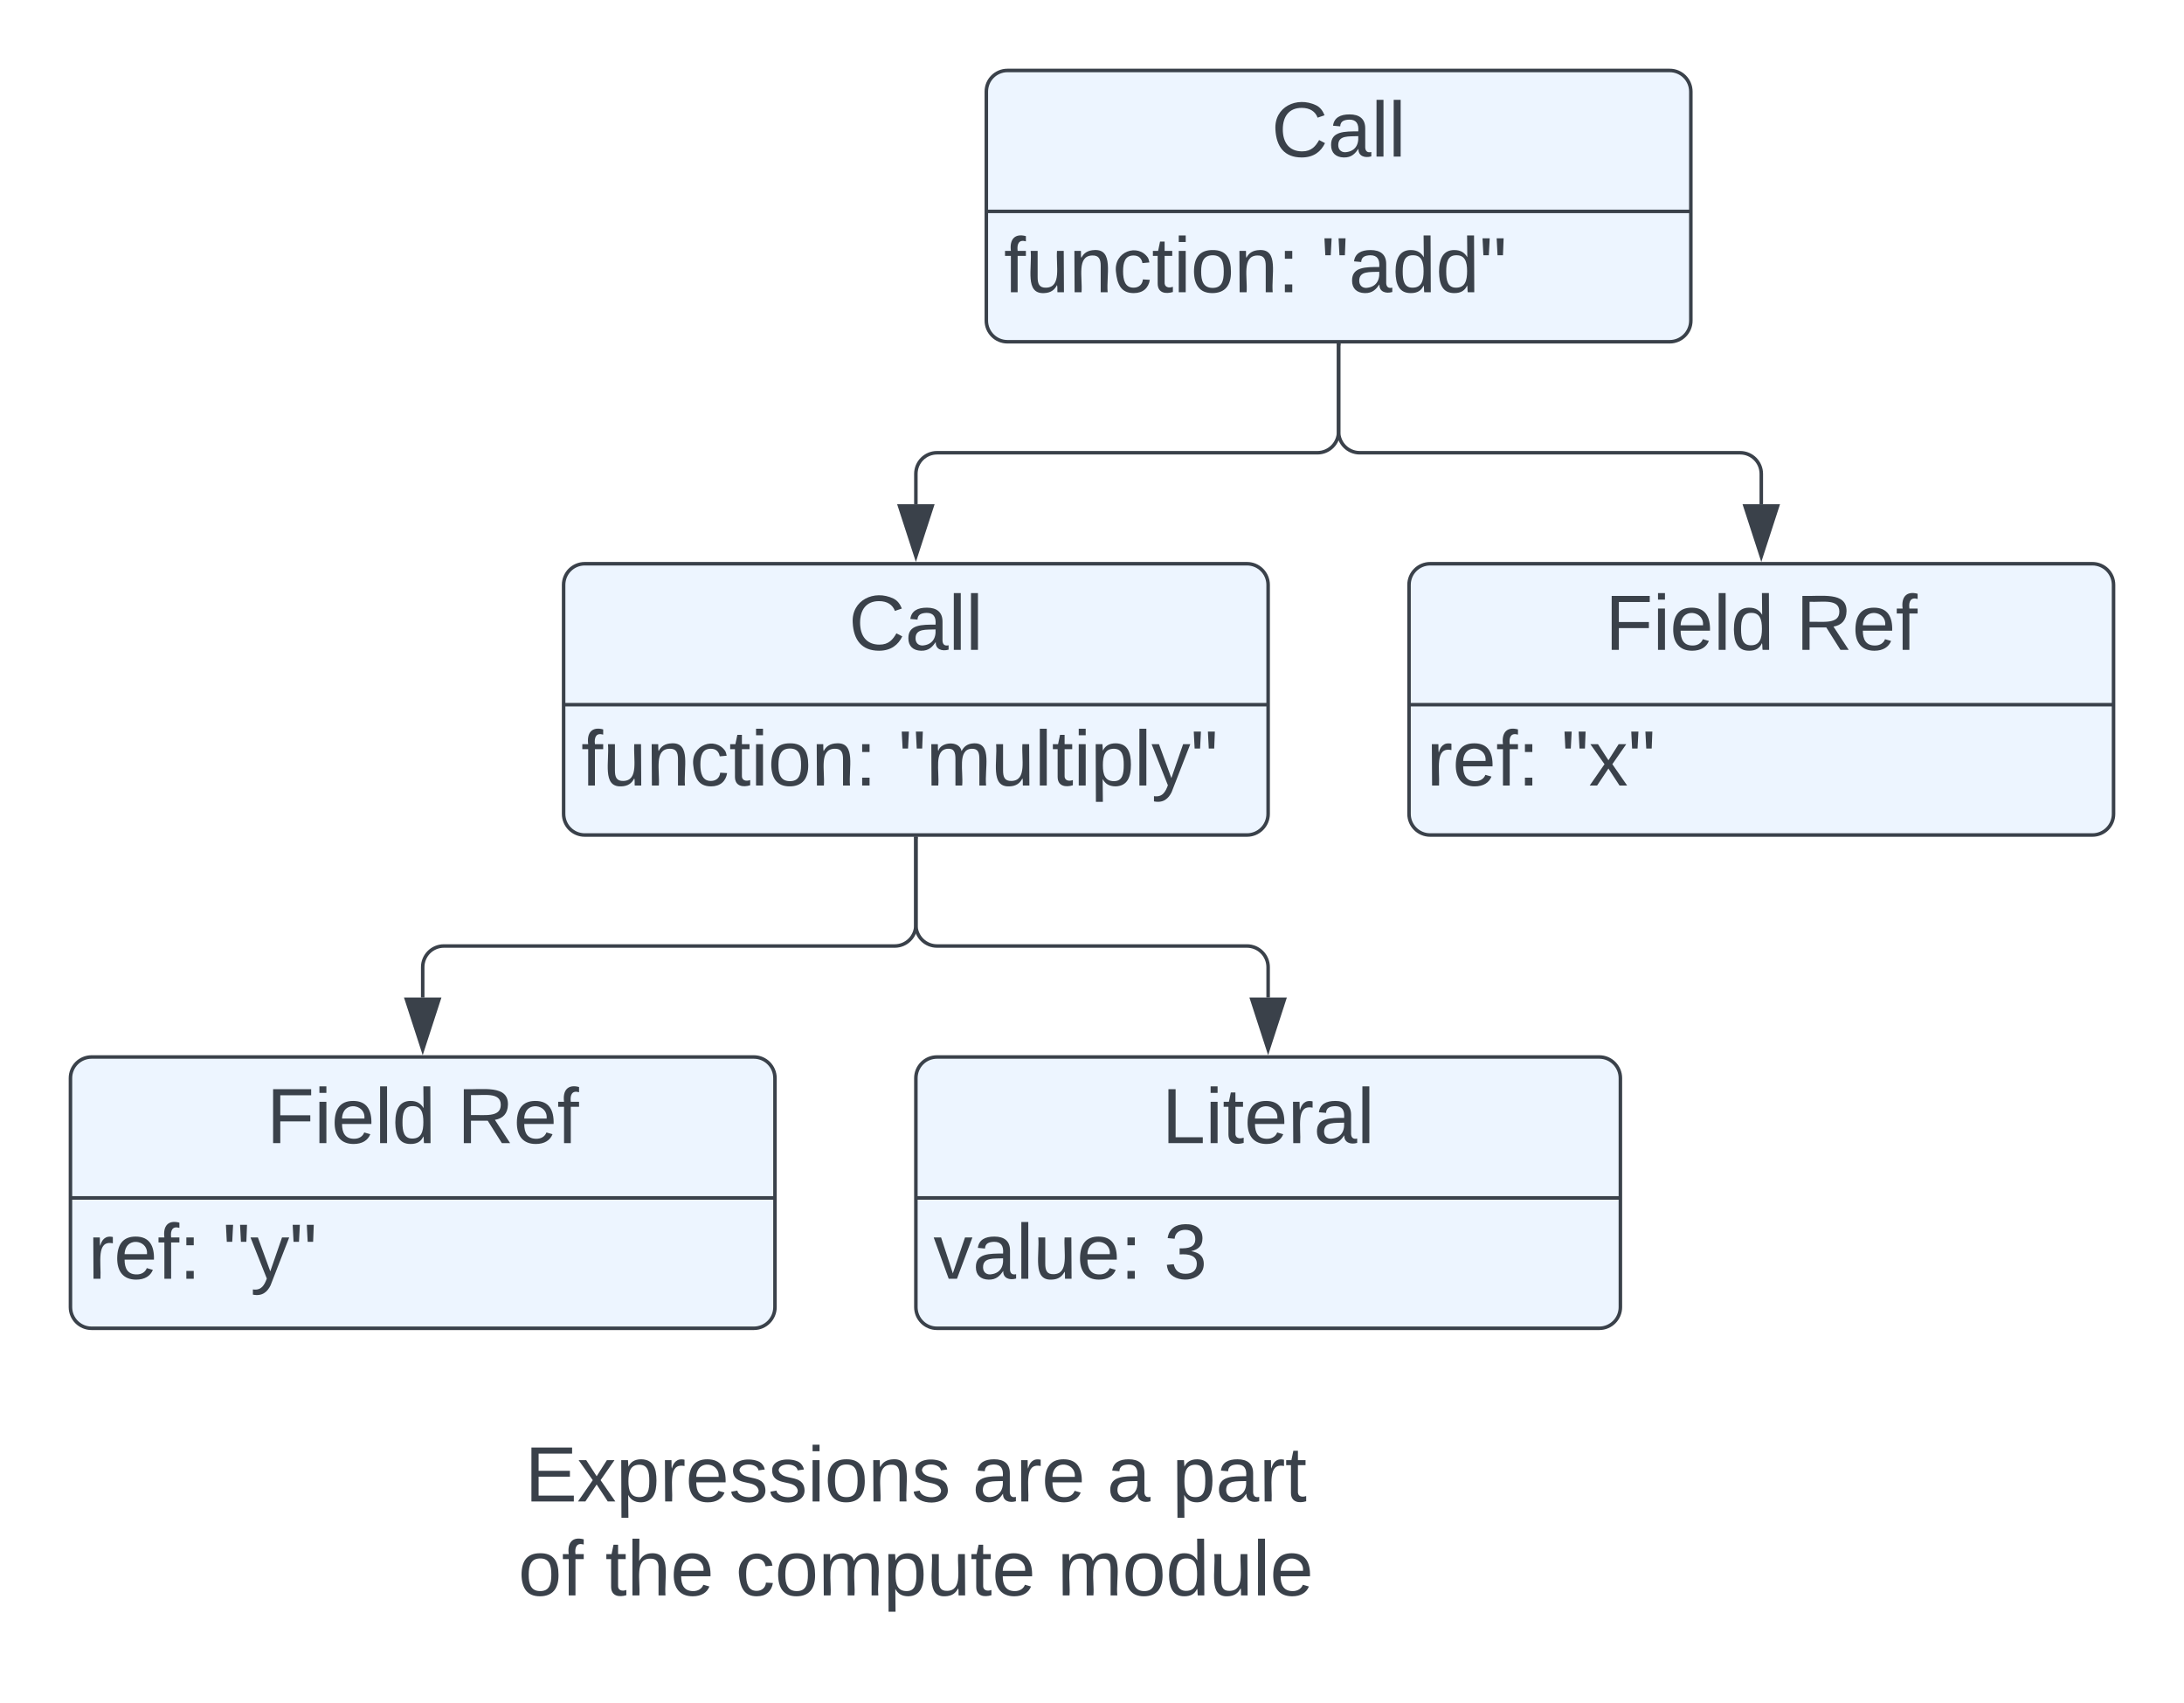
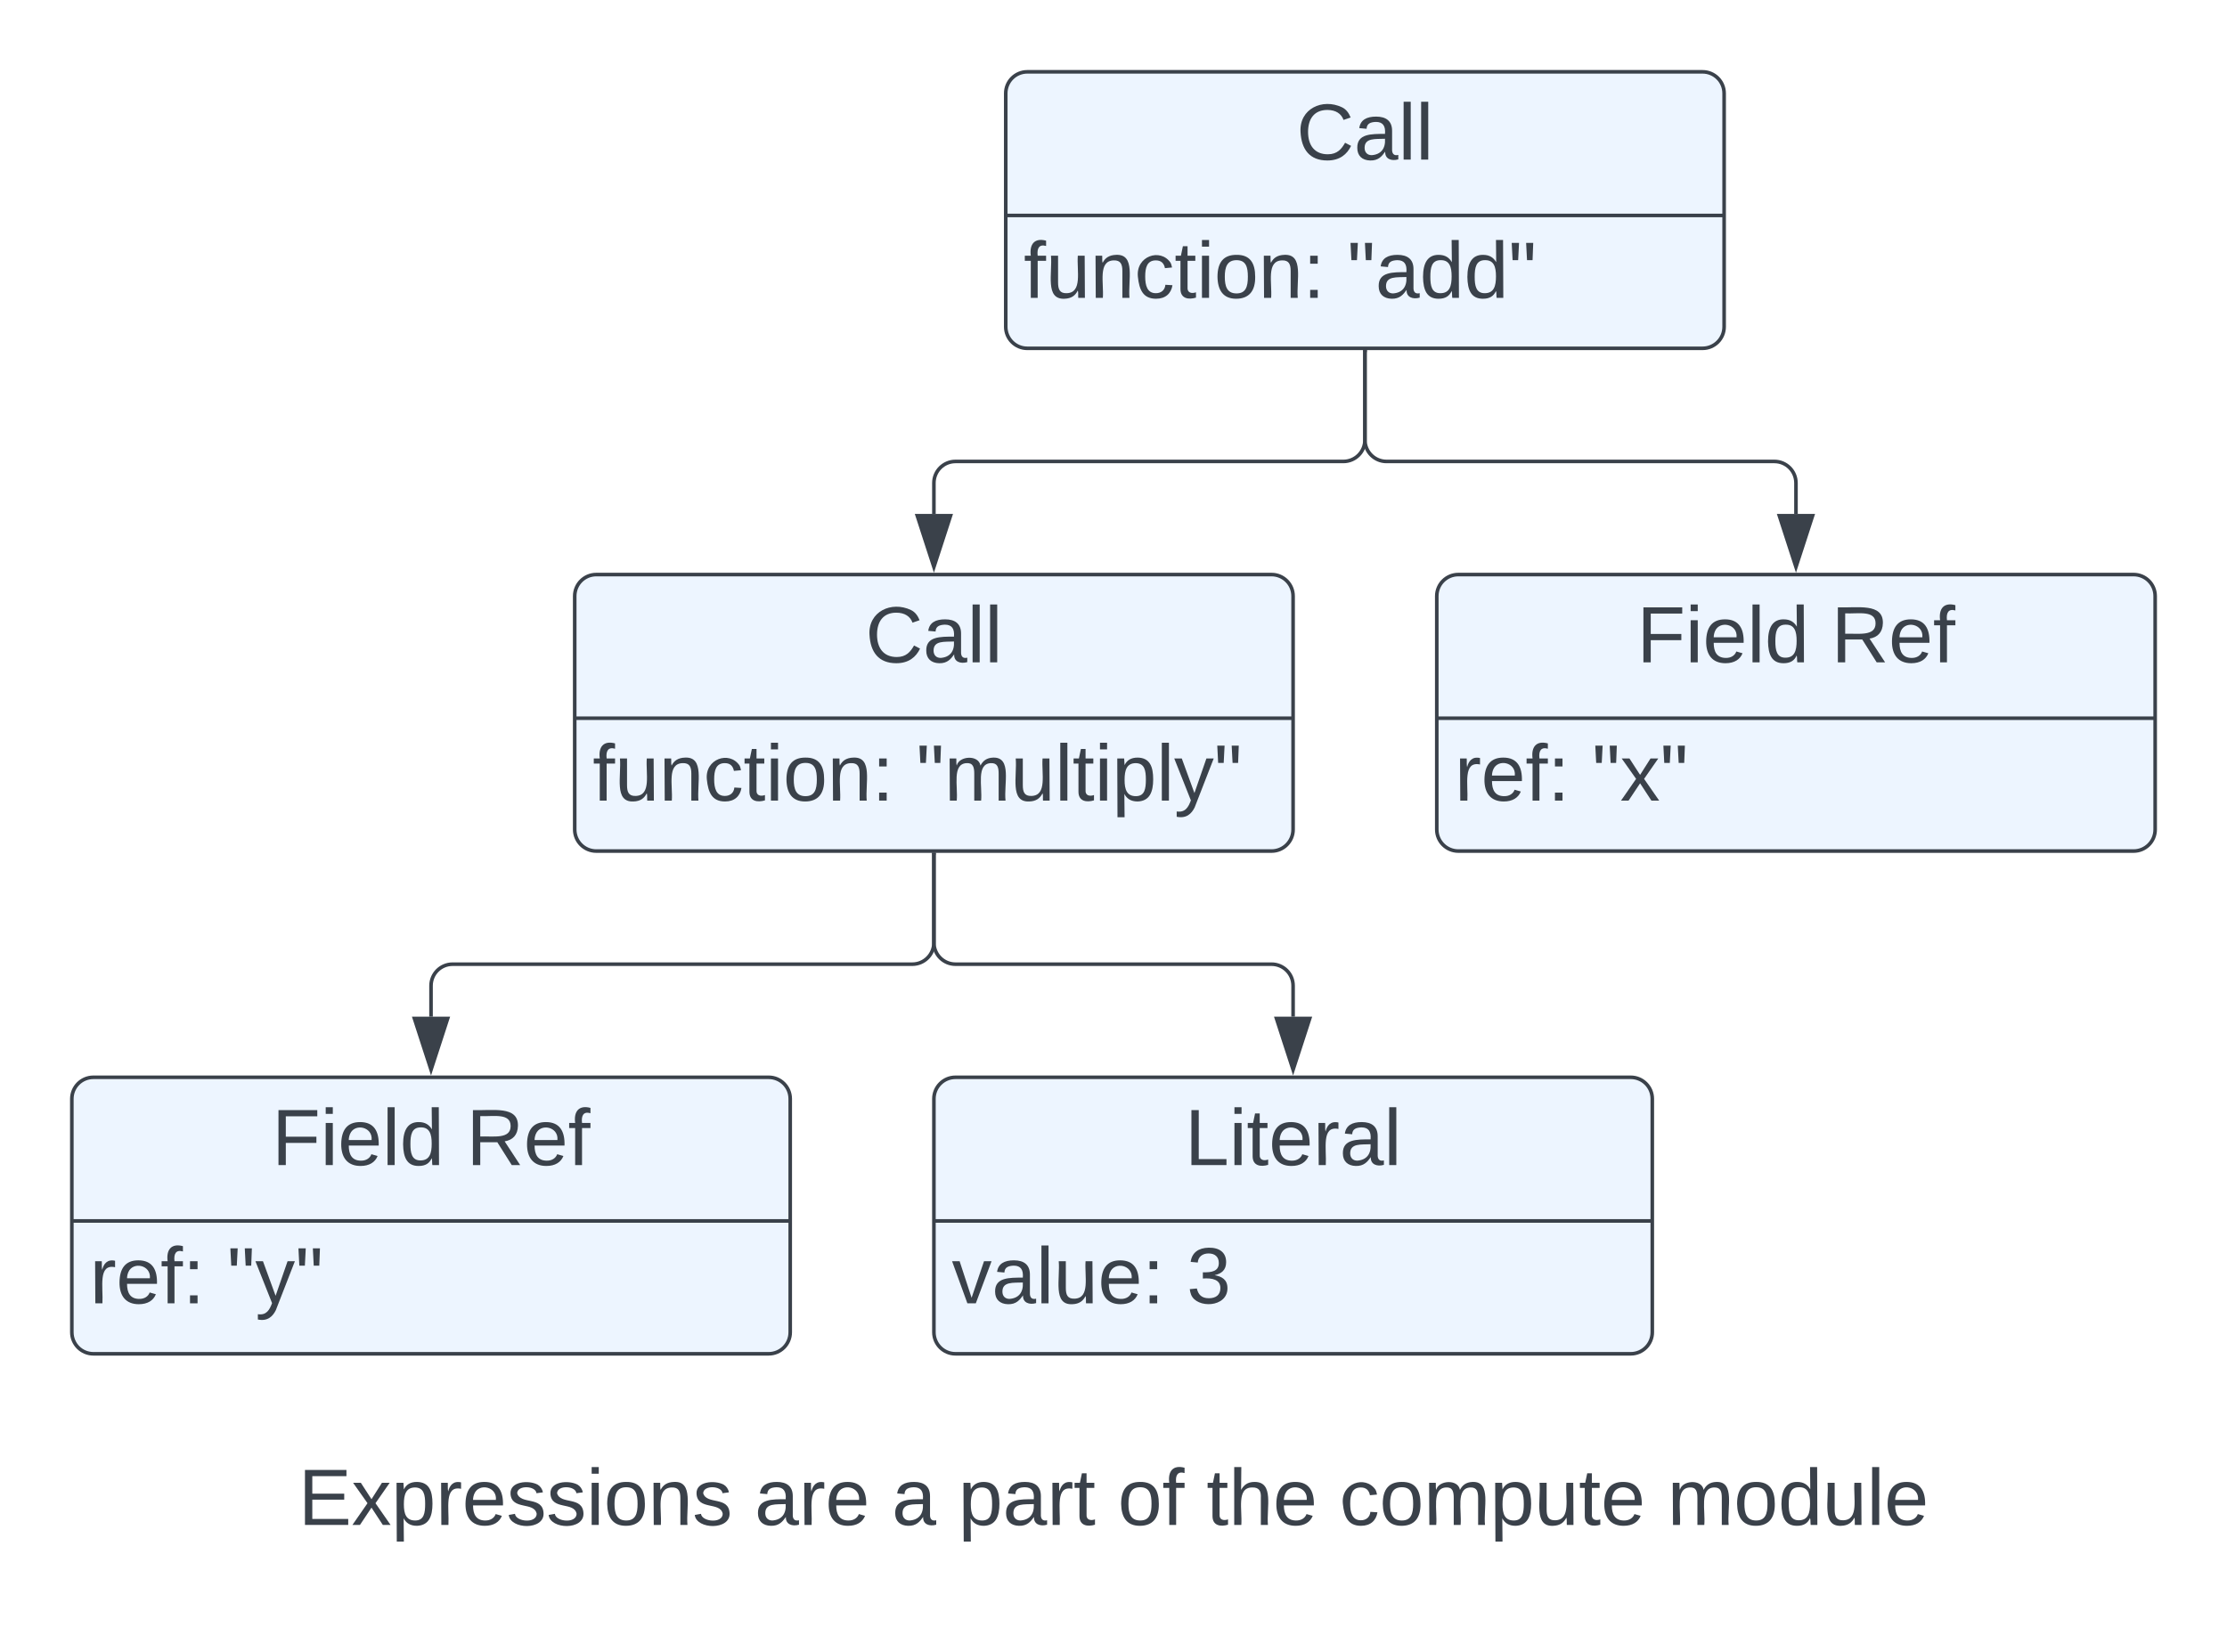
- <svg xmlns="http://www.w3.org/2000/svg" xmlns:ns1="lucid" xmlns:xlink="http://www.w3.org/1999/xlink" width="620" height="483.33">
+ <svg xmlns="http://www.w3.org/2000/svg" xmlns:ns1="lucid" xmlns:xlink="http://www.w3.org/1999/xlink" width="620" height="460">
  <g transform="translate(-20 -140)" ns1:page-tab-id="0_0">
    <path d="M0 0h1760v1360H0z" fill="#fff" />
    <path d="M300 166a6 6 0 0 1 6-6h188a6 6 0 0 1 6 6v65a6 6 0 0 1-6 6H306a6 6 0 0 1-6-6z" fill="#edf5ff" />
    <path d="M300 166a6 6 0 0 1 6-6h188a6 6 0 0 1 6 6v65a6 6 0 0 1-6 6H306a6 6 0 0 1-6-6zM300 200h200" stroke="#3a414a" fill="none" />
    <use xlink:href="#a" transform="matrix(1,0,0,1,310,160) translate(70.95679 24.44444)" />
    <use xlink:href="#b" transform="matrix(1,0,0,1,305,202.5) translate(0 20.44444)" />
    <use xlink:href="#c" transform="matrix(1,0,0,1,305,202.5) translate(90.06173 20.44444)" />
    <path d="M180 306a6 6 0 0 1 6-6h188a6 6 0 0 1 6 6v65a6 6 0 0 1-6 6H186a6 6 0 0 1-6-6z" fill="#edf5ff" />
    <path d="M180 306a6 6 0 0 1 6-6h188a6 6 0 0 1 6 6v65a6 6 0 0 1-6 6H186a6 6 0 0 1-6-6zM180 340h200" stroke="#3a414a" fill="none" />
    <use xlink:href="#a" transform="matrix(1,0,0,1,190,300) translate(70.95679 24.44444)" />
    <use xlink:href="#b" transform="matrix(1,0,0,1,185,342.5) translate(0 20.44444)" />
    <use xlink:href="#d" transform="matrix(1,0,0,1,185,342.5) translate(90.06173 20.44444)" />
    <path d="M420 306a6 6 0 0 1 6-6h188a6 6 0 0 1 6 6v65a6 6 0 0 1-6 6H426a6 6 0 0 1-6-6z" fill="#edf5ff" />
    <path d="M420 306a6 6 0 0 1 6-6h188a6 6 0 0 1 6 6v65a6 6 0 0 1-6 6H426a6 6 0 0 1-6-6zM420 340h200" stroke="#3a414a" fill="none" />
    <use xlink:href="#e" transform="matrix(1,0,0,1,430,300) translate(45.67901 24.44444)" />
    <use xlink:href="#f" transform="matrix(1,0,0,1,430,300) translate(99.81481 24.44444)" />
    <use xlink:href="#g" transform="matrix(1,0,0,1,425,342.5) translate(0 20.44444)" />
    <use xlink:href="#h" transform="matrix(1,0,0,1,425,342.5) translate(38.20988 20.44444)" />
    <path d="M40 446a6 6 0 0 1 6-6h188a6 6 0 0 1 6 6v65a6 6 0 0 1-6 6H46a6 6 0 0 1-6-6z" fill="#edf5ff" />
    <path d="M40 446a6 6 0 0 1 6-6h188a6 6 0 0 1 6 6v65a6 6 0 0 1-6 6H46a6 6 0 0 1-6-6zM40 480h200" stroke="#3a414a" fill="none" />
    <use xlink:href="#e" transform="matrix(1,0,0,1,50,440) translate(45.67901 24.44444)" />
    <use xlink:href="#f" transform="matrix(1,0,0,1,50,440) translate(99.81481 24.44444)" />
    <use xlink:href="#g" transform="matrix(1,0,0,1,45,482.5) translate(0 20.44444)" />
    <use xlink:href="#i" transform="matrix(1,0,0,1,45,482.5) translate(38.20988 20.44444)" />
    <path d="M280 446a6 6 0 0 1 6-6h188a6 6 0 0 1 6 6v65a6 6 0 0 1-6 6H286a6 6 0 0 1-6-6z" fill="#edf5ff" />
    <path d="M280 446a6 6 0 0 1 6-6h188a6 6 0 0 1 6 6v65a6 6 0 0 1-6 6H286a6 6 0 0 1-6-6zM280 480h200" stroke="#3a414a" fill="none" />
    <use xlink:href="#j" transform="matrix(1,0,0,1,290,440) translate(59.84568 24.44444)" />
    <use xlink:href="#k" transform="matrix(1,0,0,1,285,482.5) translate(0 20.44444)" />
    <use xlink:href="#l" transform="matrix(1,0,0,1,285,482.5) translate(65.37037 20.44444)" />
    <path d="M400 238v24.5a6 6 0 0 1-6 6H286a6 6 0 0 0-6 6v8.62" stroke="#3a414a" fill="none" />
    <path d="M400.5 238h-1v-.5h1z" stroke="#3a414a" stroke-width=".05" fill="#3a414a" />
    <path d="M280 297.88l-4.63-14.26h9.26z" stroke="#3a414a" fill="#3a414a" />
    <path d="M400 238v24.5a6 6 0 0 0 6 6h108a6 6 0 0 1 6 6v8.62" stroke="#3a414a" fill="none" />
    <path d="M400.5 238h-1v-.5h1z" stroke="#3a414a" stroke-width=".05" fill="#3a414a" />
    <path d="M520 297.88l-4.63-14.26h9.26z" stroke="#3a414a" fill="#3a414a" />
    <path d="M280 378v24.5a6 6 0 0 1-6 6H146a6 6 0 0 0-6 6v8.62" stroke="#3a414a" fill="none" />
    <path d="M280.5 378h-1v-.5h1z" stroke="#3a414a" stroke-width=".05" fill="#3a414a" />
    <path d="M140 437.88l-4.63-14.26h9.26z" stroke="#3a414a" fill="#3a414a" />
    <path d="M280 378v24.5a6 6 0 0 0 6 6h88a6 6 0 0 1 6 6v8.62" stroke="#3a414a" fill="none" />
    <path d="M280.5 378h-1v-.5h1z" stroke="#3a414a" stroke-width=".05" fill="#3a414a" />
    <path d="M380 437.88l-4.63-14.26h9.26z" stroke="#3a414a" fill="#3a414a" />
-     <path d="M160 546a6 6 0 0 1 6-6h228a6 6 0 0 1 6 6v51.33a6 6 0 0 1-6 6H166a6 6 0 0 1-6-6z" stroke="#000" stroke-opacity="0" fill="#fff" fill-opacity="0" />
+     <path d="M40 546a6 6 0 0 1 6-6h568a6 6 0 0 1 6 6v28a6 6 0 0 1-6 6H46a6 6 0 0 1-6-6z" stroke="#000" stroke-opacity="0" fill="#fff" fill-opacity="0" />
    <g>
-       <use xlink:href="#m" transform="matrix(1,0,0,1,165,545) translate(4.012346 21.15278)" />
-       <use xlink:href="#n" transform="matrix(1,0,0,1,165,545) translate(131.0494 21.15278)" />
-       <use xlink:href="#o" transform="matrix(1,0,0,1,165,545) translate(169.2593 21.15278)" />
-       <use xlink:href="#p" transform="matrix(1,0,0,1,165,545) translate(187.7778 21.15278)" />
-       <use xlink:href="#q" transform="matrix(1,0,0,1,165,545) translate(2.12963 47.81944)" />
-       <use xlink:href="#r" transform="matrix(1,0,0,1,165,545) translate(26.82099 47.81944)" />
-       <use xlink:href="#s" transform="matrix(1,0,0,1,165,545) translate(63.85802 47.81944)" />
-       <use xlink:href="#t" transform="matrix(1,0,0,1,165,545) translate(155.1543 47.81944)" />
+       <use xlink:href="#m" transform="matrix(1,0,0,1,45,545) translate(58.05556 19.65278)" />
+       <use xlink:href="#n" transform="matrix(1,0,0,1,45,545) translate(185.0926 19.65278)" />
+       <use xlink:href="#o" transform="matrix(1,0,0,1,45,545) translate(223.3025 19.65278)" />
+       <use xlink:href="#p" transform="matrix(1,0,0,1,45,545) translate(241.821 19.65278)" />
+       <use xlink:href="#q" transform="matrix(1,0,0,1,45,545) translate(286.2037 19.65278)" />
+       <use xlink:href="#r" transform="matrix(1,0,0,1,45,545) translate(310.8951 19.65278)" />
+       <use xlink:href="#s" transform="matrix(1,0,0,1,45,545) translate(347.9321 19.65278)" />
+       <use xlink:href="#t" transform="matrix(1,0,0,1,45,545) translate(439.2284 19.65278)" />
    </g>
    <defs>
      <path fill="#3a414a" d="M212-179c-10-28-35-45-73-45-59 0-87 40-87 99 0 60 29 101 89 101 43 0 62-24 78-52l27 14C228-24 195 4 139 4 59 4 22-46 18-125c-6-104 99-153 187-111 19 9 31 26 39 46" id="u" />
      <path fill="#3a414a" d="M141-36C126-15 110 5 73 4 37 3 15-17 15-53c-1-64 63-63 125-63 3-35-9-54-41-54-24 1-41 7-42 31l-33-3c5-37 33-52 76-52 45 0 72 20 72 64v82c-1 20 7 32 28 27v20c-31 9-61-2-59-35zM48-53c0 20 12 33 32 33 41-3 63-29 60-74-43 2-92-5-92 41" id="v" />
      <path fill="#3a414a" d="M24 0v-261h32V0H24" id="w" />
      <g id="a">
        <use transform="matrix(0.0617284,0,0,0.0617284,0,0)" xlink:href="#u" />
        <use transform="matrix(0.0617284,0,0,0.0617284,15.98765,0)" xlink:href="#v" />
        <use transform="matrix(0.0617284,0,0,0.0617284,28.33333,0)" xlink:href="#w" />
        <use transform="matrix(0.0617284,0,0,0.0617284,33.20988,0)" xlink:href="#w" />
      </g>
      <path fill="#3a414a" d="M101-234c-31-9-42 10-38 44h38v23H63V0H32v-167H5v-23h27c-7-52 17-82 69-68v24" id="x" />
      <path fill="#3a414a" d="M84 4C-5 8 30-112 23-190h32v120c0 31 7 50 39 49 72-2 45-101 50-169h31l1 190h-30c-1-10 1-25-2-33-11 22-28 36-60 37" id="y" />
      <path fill="#3a414a" d="M117-194c89-4 53 116 60 194h-32v-121c0-31-8-49-39-48C34-167 62-67 57 0H25l-1-190h30c1 10-1 24 2 32 11-22 29-35 61-36" id="z" />
      <path fill="#3a414a" d="M96-169c-40 0-48 33-48 73s9 75 48 75c24 0 41-14 43-38l32 2c-6 37-31 61-74 61-59 0-76-41-82-99-10-93 101-131 147-64 4 7 5 14 7 22l-32 3c-4-21-16-35-41-35" id="A" />
      <path fill="#3a414a" d="M59-47c-2 24 18 29 38 22v24C64 9 27 4 27-40v-127H5v-23h24l9-43h21v43h35v23H59v120" id="B" />
      <path fill="#3a414a" d="M24-231v-30h32v30H24zM24 0v-190h32V0H24" id="C" />
      <path fill="#3a414a" d="M100-194c62-1 85 37 85 99 1 63-27 99-86 99S16-35 15-95c0-66 28-99 85-99zM99-20c44 1 53-31 53-75 0-43-8-75-51-75s-53 32-53 75 10 74 51 75" id="D" />
      <path fill="#3a414a" d="M33-154v-36h34v36H33zM33 0v-36h34V0H33" id="E" />
      <g id="b">
        <use transform="matrix(0.0617284,0,0,0.0617284,0,0)" xlink:href="#x" />
        <use transform="matrix(0.0617284,0,0,0.0617284,6.17284,0)" xlink:href="#y" />
        <use transform="matrix(0.0617284,0,0,0.0617284,18.51852,0)" xlink:href="#z" />
        <use transform="matrix(0.0617284,0,0,0.0617284,30.8642,0)" xlink:href="#A" />
        <use transform="matrix(0.0617284,0,0,0.0617284,41.97531,0)" xlink:href="#B" />
        <use transform="matrix(0.0617284,0,0,0.0617284,48.14815,0)" xlink:href="#C" />
        <use transform="matrix(0.0617284,0,0,0.0617284,53.02469,0)" xlink:href="#D" />
        <use transform="matrix(0.0617284,0,0,0.0617284,65.37037,0)" xlink:href="#z" />
        <use transform="matrix(0.0617284,0,0,0.0617284,77.71605,0)" xlink:href="#E" />
      </g>
      <path fill="#3a414a" d="M109-170H84l-4-78h32zm-65 0H19l-4-78h33" id="F" />
      <path fill="#3a414a" d="M85-194c31 0 48 13 60 33l-1-100h32l1 261h-30c-2-10 0-23-3-31C134-8 116 4 85 4 32 4 16-35 15-94c0-66 23-100 70-100zm9 24c-40 0-46 34-46 75 0 40 6 74 45 74 42 0 51-32 51-76 0-42-9-74-50-73" id="G" />
      <g id="c">
        <use transform="matrix(0.0617284,0,0,0.0617284,0,0)" xlink:href="#F" />
        <use transform="matrix(0.0617284,0,0,0.0617284,7.839506,0)" xlink:href="#v" />
        <use transform="matrix(0.0617284,0,0,0.0617284,20.18519,0)" xlink:href="#G" />
        <use transform="matrix(0.0617284,0,0,0.0617284,32.53086,0)" xlink:href="#G" />
        <use transform="matrix(0.0617284,0,0,0.0617284,44.87654,0)" xlink:href="#F" />
      </g>
      <path fill="#3a414a" d="M210-169c-67 3-38 105-44 169h-31v-121c0-29-5-50-35-48C34-165 62-65 56 0H25l-1-190h30c1 10-1 24 2 32 10-44 99-50 107 0 11-21 27-35 58-36 85-2 47 119 55 194h-31v-121c0-29-5-49-35-48" id="H" />
      <path fill="#3a414a" d="M115-194c55 1 70 41 70 98S169 2 115 4C84 4 66-9 55-30l1 105H24l-1-265h31l2 30c10-21 28-34 59-34zm-8 174c40 0 45-34 45-75s-6-73-45-74c-42 0-51 32-51 76 0 43 10 73 51 73" id="I" />
      <path fill="#3a414a" d="M179-190L93 31C79 59 56 82 12 73V49c39 6 53-20 64-50L1-190h34L92-34l54-156h33" id="J" />
      <g id="d">
        <use transform="matrix(0.0617284,0,0,0.0617284,0,0)" xlink:href="#F" />
        <use transform="matrix(0.0617284,0,0,0.0617284,7.839506,0)" xlink:href="#H" />
        <use transform="matrix(0.0617284,0,0,0.0617284,26.2963,0)" xlink:href="#y" />
        <use transform="matrix(0.0617284,0,0,0.0617284,38.64198,0)" xlink:href="#w" />
        <use transform="matrix(0.0617284,0,0,0.0617284,43.51852,0)" xlink:href="#B" />
        <use transform="matrix(0.0617284,0,0,0.0617284,49.69136,0)" xlink:href="#C" />
        <use transform="matrix(0.0617284,0,0,0.0617284,54.5679,0)" xlink:href="#I" />
        <use transform="matrix(0.0617284,0,0,0.0617284,66.91358,0)" xlink:href="#w" />
        <use transform="matrix(0.0617284,0,0,0.0617284,71.79012,0)" xlink:href="#J" />
        <use transform="matrix(0.0617284,0,0,0.0617284,82.90123,0)" xlink:href="#F" />
      </g>
      <path fill="#3a414a" d="M63-220v92h138v28H63V0H30v-248h175v28H63" id="K" />
      <path fill="#3a414a" d="M100-194c63 0 86 42 84 106H49c0 40 14 67 53 68 26 1 43-12 49-29l28 8c-11 28-37 45-77 45C44 4 14-33 15-96c1-61 26-98 85-98zm52 81c6-60-76-77-97-28-3 7-6 17-6 28h103" id="L" />
      <g id="e">
        <use transform="matrix(0.0617284,0,0,0.0617284,0,0)" xlink:href="#K" />
        <use transform="matrix(0.0617284,0,0,0.0617284,13.51852,0)" xlink:href="#C" />
        <use transform="matrix(0.0617284,0,0,0.0617284,18.39506,0)" xlink:href="#L" />
        <use transform="matrix(0.0617284,0,0,0.0617284,30.74074,0)" xlink:href="#w" />
        <use transform="matrix(0.0617284,0,0,0.0617284,35.61728,0)" xlink:href="#G" />
      </g>
      <path fill="#3a414a" d="M233-177c-1 41-23 64-60 70L243 0h-38l-65-103H63V0H30v-248c88 3 205-21 203 71zM63-129c60-2 137 13 137-47 0-61-80-42-137-45v92" id="M" />
      <g id="f">
        <use transform="matrix(0.0617284,0,0,0.0617284,0,0)" xlink:href="#M" />
        <use transform="matrix(0.0617284,0,0,0.0617284,15.98765,0)" xlink:href="#L" />
        <use transform="matrix(0.0617284,0,0,0.0617284,28.33333,0)" xlink:href="#x" />
      </g>
      <path fill="#3a414a" d="M114-163C36-179 61-72 57 0H25l-1-190h30c1 12-1 29 2 39 6-27 23-49 58-41v29" id="N" />
      <g id="g">
        <use transform="matrix(0.0617284,0,0,0.0617284,0,0)" xlink:href="#N" />
        <use transform="matrix(0.0617284,0,0,0.0617284,7.345679,0)" xlink:href="#L" />
        <use transform="matrix(0.0617284,0,0,0.0617284,19.69136,0)" xlink:href="#x" />
        <use transform="matrix(0.0617284,0,0,0.0617284,25.8642,0)" xlink:href="#E" />
      </g>
      <path fill="#3a414a" d="M141 0L90-78 38 0H4l68-98-65-92h35l48 74 47-74h35l-64 92 68 98h-35" id="O" />
      <g id="h">
        <use transform="matrix(0.0617284,0,0,0.0617284,0,0)" xlink:href="#F" />
        <use transform="matrix(0.0617284,0,0,0.0617284,7.839506,0)" xlink:href="#O" />
        <use transform="matrix(0.0617284,0,0,0.0617284,18.95062,0)" xlink:href="#F" />
      </g>
      <g id="i">
        <use transform="matrix(0.0617284,0,0,0.0617284,0,0)" xlink:href="#F" />
        <use transform="matrix(0.0617284,0,0,0.0617284,7.839506,0)" xlink:href="#J" />
        <use transform="matrix(0.0617284,0,0,0.0617284,18.95062,0)" xlink:href="#F" />
      </g>
      <path fill="#3a414a" d="M30 0v-248h33v221h125V0H30" id="P" />
      <g id="j">
        <use transform="matrix(0.0617284,0,0,0.0617284,0,0)" xlink:href="#P" />
        <use transform="matrix(0.0617284,0,0,0.0617284,12.34568,0)" xlink:href="#C" />
        <use transform="matrix(0.0617284,0,0,0.0617284,17.22222,0)" xlink:href="#B" />
        <use transform="matrix(0.0617284,0,0,0.0617284,23.39506,0)" xlink:href="#L" />
        <use transform="matrix(0.0617284,0,0,0.0617284,35.74074,0)" xlink:href="#N" />
        <use transform="matrix(0.0617284,0,0,0.0617284,43.08642,0)" xlink:href="#v" />
        <use transform="matrix(0.0617284,0,0,0.0617284,55.4321,0)" xlink:href="#w" />
      </g>
      <path fill="#3a414a" d="M108 0H70L1-190h34L89-25l56-165h34" id="Q" />
      <g id="k">
        <use transform="matrix(0.0617284,0,0,0.0617284,0,0)" xlink:href="#Q" />
        <use transform="matrix(0.0617284,0,0,0.0617284,11.11111,0)" xlink:href="#v" />
        <use transform="matrix(0.0617284,0,0,0.0617284,23.45679,0)" xlink:href="#w" />
        <use transform="matrix(0.0617284,0,0,0.0617284,28.33333,0)" xlink:href="#y" />
        <use transform="matrix(0.0617284,0,0,0.0617284,40.67901,0)" xlink:href="#L" />
        <use transform="matrix(0.0617284,0,0,0.0617284,53.02469,0)" xlink:href="#E" />
      </g>
      <path fill="#3a414a" d="M126-127c33 6 58 20 58 59 0 88-139 92-164 29-3-8-5-16-6-25l32-3c6 27 21 44 54 44 32 0 52-15 52-46 0-38-36-46-79-43v-28c39 1 72-4 72-42 0-27-17-43-46-43-28 0-47 15-49 41l-32-3c6-42 35-63 81-64 48-1 79 21 79 65 0 36-21 52-52 59" id="R" />
      <use transform="matrix(0.0617284,0,0,0.0617284,0,0)" xlink:href="#R" id="l" />
      <path fill="#3a414a" d="M30 0v-248h187v28H63v79h144v27H63v87h162V0H30" id="S" />
      <path fill="#3a414a" d="M135-143c-3-34-86-38-87 0 15 53 115 12 119 90S17 21 10-45l28-5c4 36 97 45 98 0-10-56-113-15-118-90-4-57 82-63 122-42 12 7 21 19 24 35" id="T" />
      <g id="m">
        <use transform="matrix(0.0617284,0,0,0.0617284,0,0)" xlink:href="#S" />
        <use transform="matrix(0.0617284,0,0,0.0617284,14.81481,0)" xlink:href="#O" />
        <use transform="matrix(0.0617284,0,0,0.0617284,25.92593,0)" xlink:href="#I" />
        <use transform="matrix(0.0617284,0,0,0.0617284,38.2716,0)" xlink:href="#N" />
        <use transform="matrix(0.0617284,0,0,0.0617284,45.61728,0)" xlink:href="#L" />
        <use transform="matrix(0.0617284,0,0,0.0617284,57.96296,0)" xlink:href="#T" />
        <use transform="matrix(0.0617284,0,0,0.0617284,69.07407,0)" xlink:href="#T" />
        <use transform="matrix(0.0617284,0,0,0.0617284,80.18519,0)" xlink:href="#C" />
        <use transform="matrix(0.0617284,0,0,0.0617284,85.06173,0)" xlink:href="#D" />
        <use transform="matrix(0.0617284,0,0,0.0617284,97.40741,0)" xlink:href="#z" />
        <use transform="matrix(0.0617284,0,0,0.0617284,109.7531,0)" xlink:href="#T" />
      </g>
      <g id="n">
        <use transform="matrix(0.0617284,0,0,0.0617284,0,0)" xlink:href="#v" />
        <use transform="matrix(0.0617284,0,0,0.0617284,12.34568,0)" xlink:href="#N" />
        <use transform="matrix(0.0617284,0,0,0.0617284,19.69136,0)" xlink:href="#L" />
      </g>
      <use transform="matrix(0.0617284,0,0,0.0617284,0,0)" xlink:href="#v" id="o" />
      <g id="p">
        <use transform="matrix(0.0617284,0,0,0.0617284,0,0)" xlink:href="#I" />
        <use transform="matrix(0.0617284,0,0,0.0617284,12.34568,0)" xlink:href="#v" />
        <use transform="matrix(0.0617284,0,0,0.0617284,24.69136,0)" xlink:href="#N" />
        <use transform="matrix(0.0617284,0,0,0.0617284,32.03704,0)" xlink:href="#B" />
      </g>
      <g id="q">
        <use transform="matrix(0.0617284,0,0,0.0617284,0,0)" xlink:href="#D" />
        <use transform="matrix(0.0617284,0,0,0.0617284,12.34568,0)" xlink:href="#x" />
      </g>
      <path fill="#3a414a" d="M106-169C34-169 62-67 57 0H25v-261h32l-1 103c12-21 28-36 61-36 89 0 53 116 60 194h-32v-121c2-32-8-49-39-48" id="U" />
      <g id="r">
        <use transform="matrix(0.0617284,0,0,0.0617284,0,0)" xlink:href="#B" />
        <use transform="matrix(0.0617284,0,0,0.0617284,6.17284,0)" xlink:href="#U" />
        <use transform="matrix(0.0617284,0,0,0.0617284,18.51852,0)" xlink:href="#L" />
      </g>
      <g id="s">
        <use transform="matrix(0.0617284,0,0,0.0617284,0,0)" xlink:href="#A" />
        <use transform="matrix(0.0617284,0,0,0.0617284,11.11111,0)" xlink:href="#D" />
        <use transform="matrix(0.0617284,0,0,0.0617284,23.45679,0)" xlink:href="#H" />
        <use transform="matrix(0.0617284,0,0,0.0617284,41.91358,0)" xlink:href="#I" />
        <use transform="matrix(0.0617284,0,0,0.0617284,54.25926,0)" xlink:href="#y" />
        <use transform="matrix(0.0617284,0,0,0.0617284,66.60494,0)" xlink:href="#B" />
        <use transform="matrix(0.0617284,0,0,0.0617284,72.77778,0)" xlink:href="#L" />
      </g>
      <g id="t">
        <use transform="matrix(0.0617284,0,0,0.0617284,0,0)" xlink:href="#H" />
        <use transform="matrix(0.0617284,0,0,0.0617284,18.45679,0)" xlink:href="#D" />
        <use transform="matrix(0.0617284,0,0,0.0617284,30.80247,0)" xlink:href="#G" />
        <use transform="matrix(0.0617284,0,0,0.0617284,43.14815,0)" xlink:href="#y" />
        <use transform="matrix(0.0617284,0,0,0.0617284,55.49383,0)" xlink:href="#w" />
        <use transform="matrix(0.0617284,0,0,0.0617284,60.37037,0)" xlink:href="#L" />
      </g>
    </defs>
  </g>
</svg>
